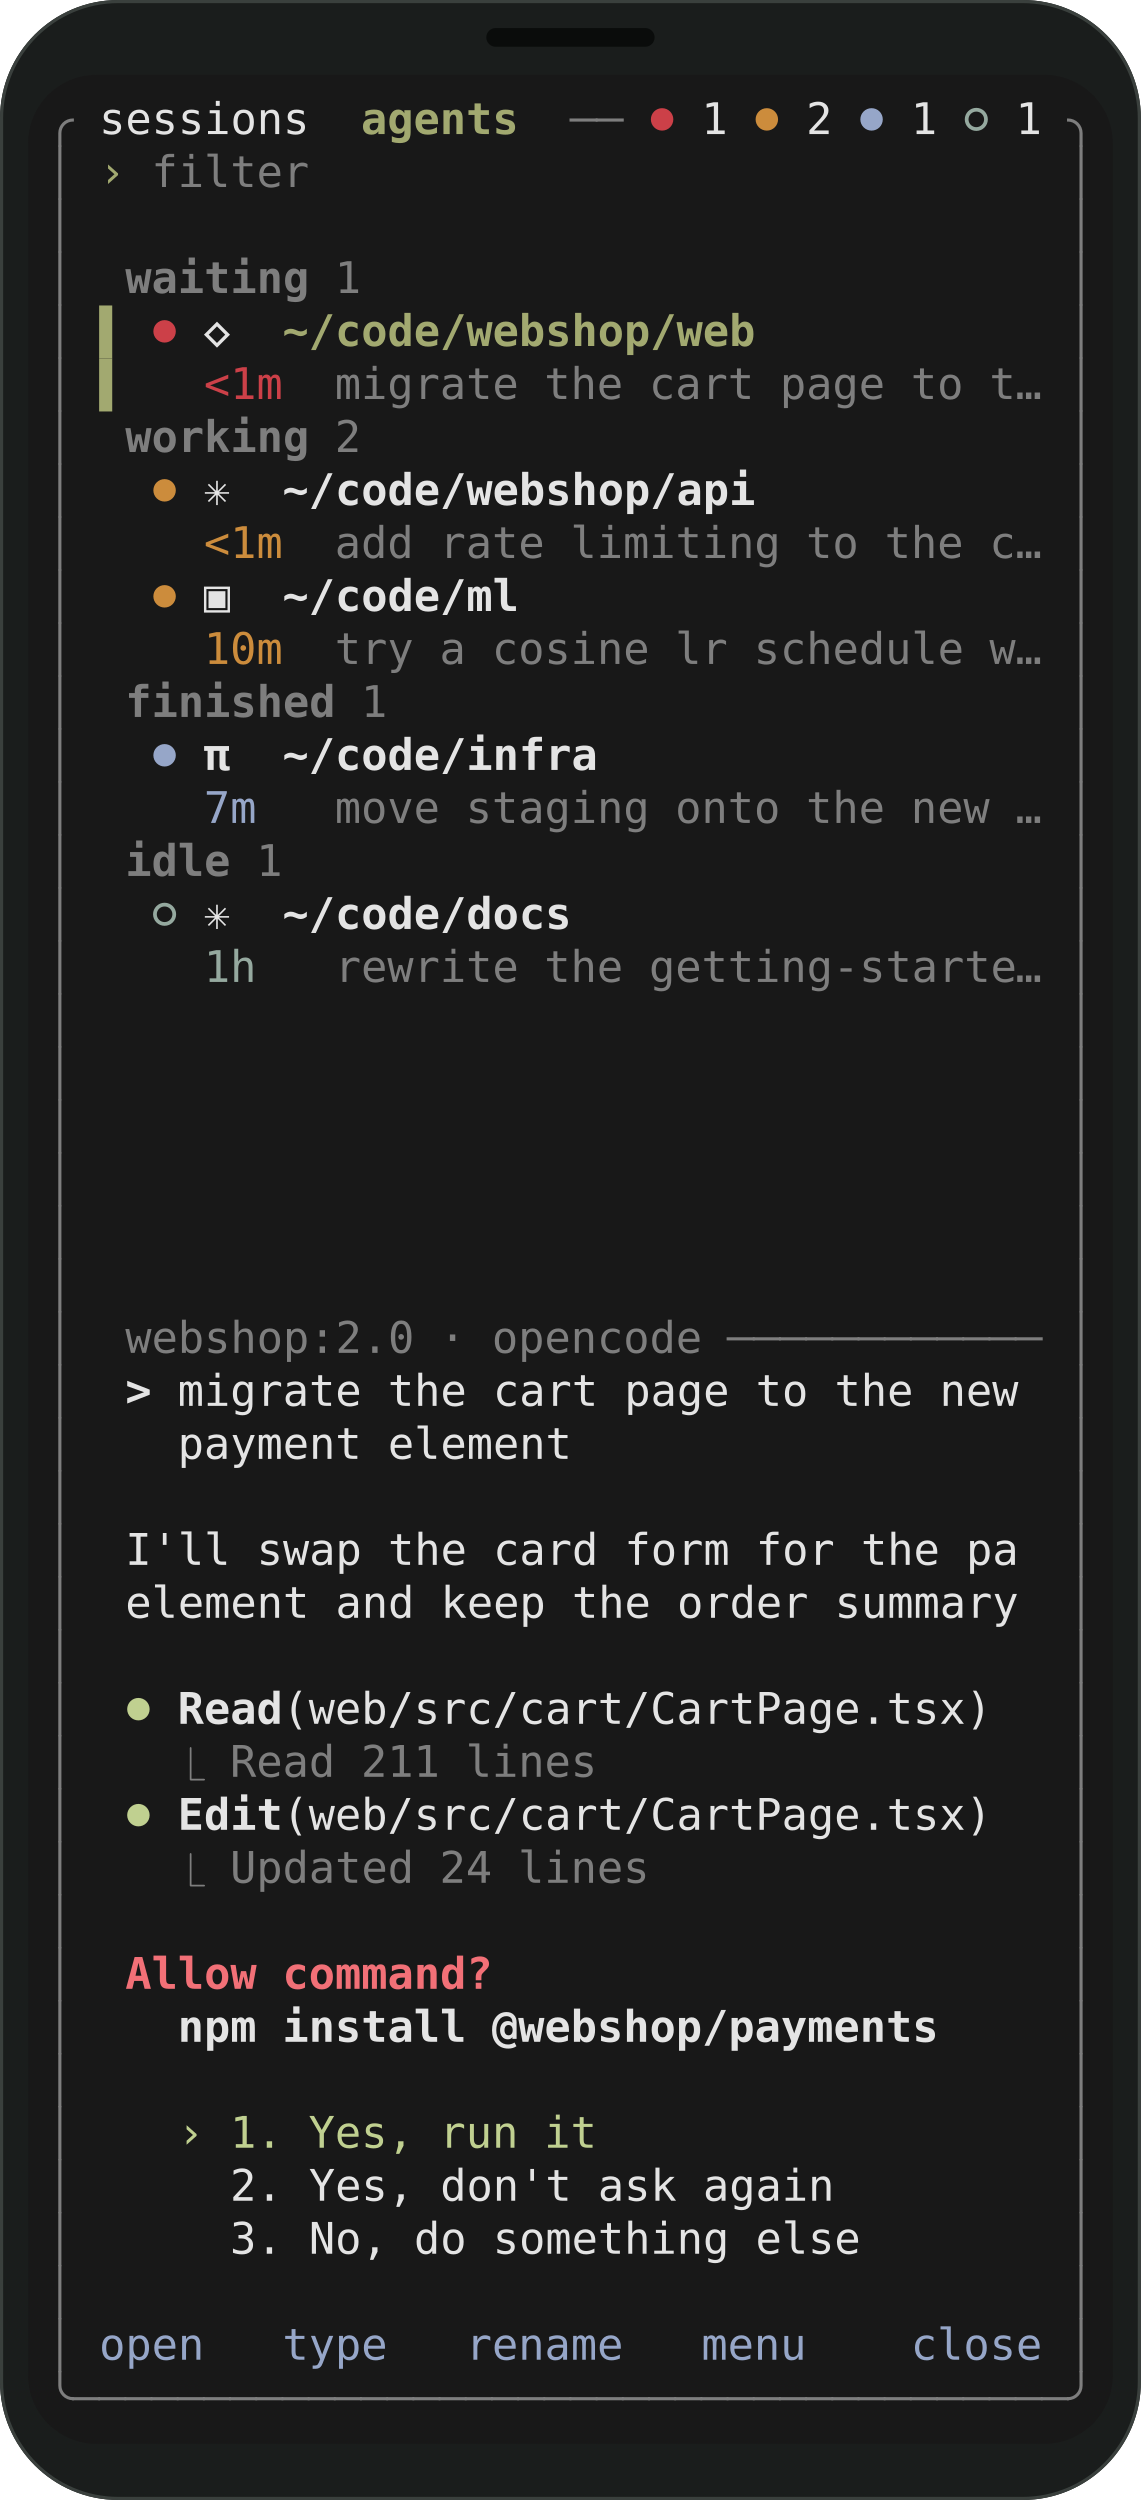
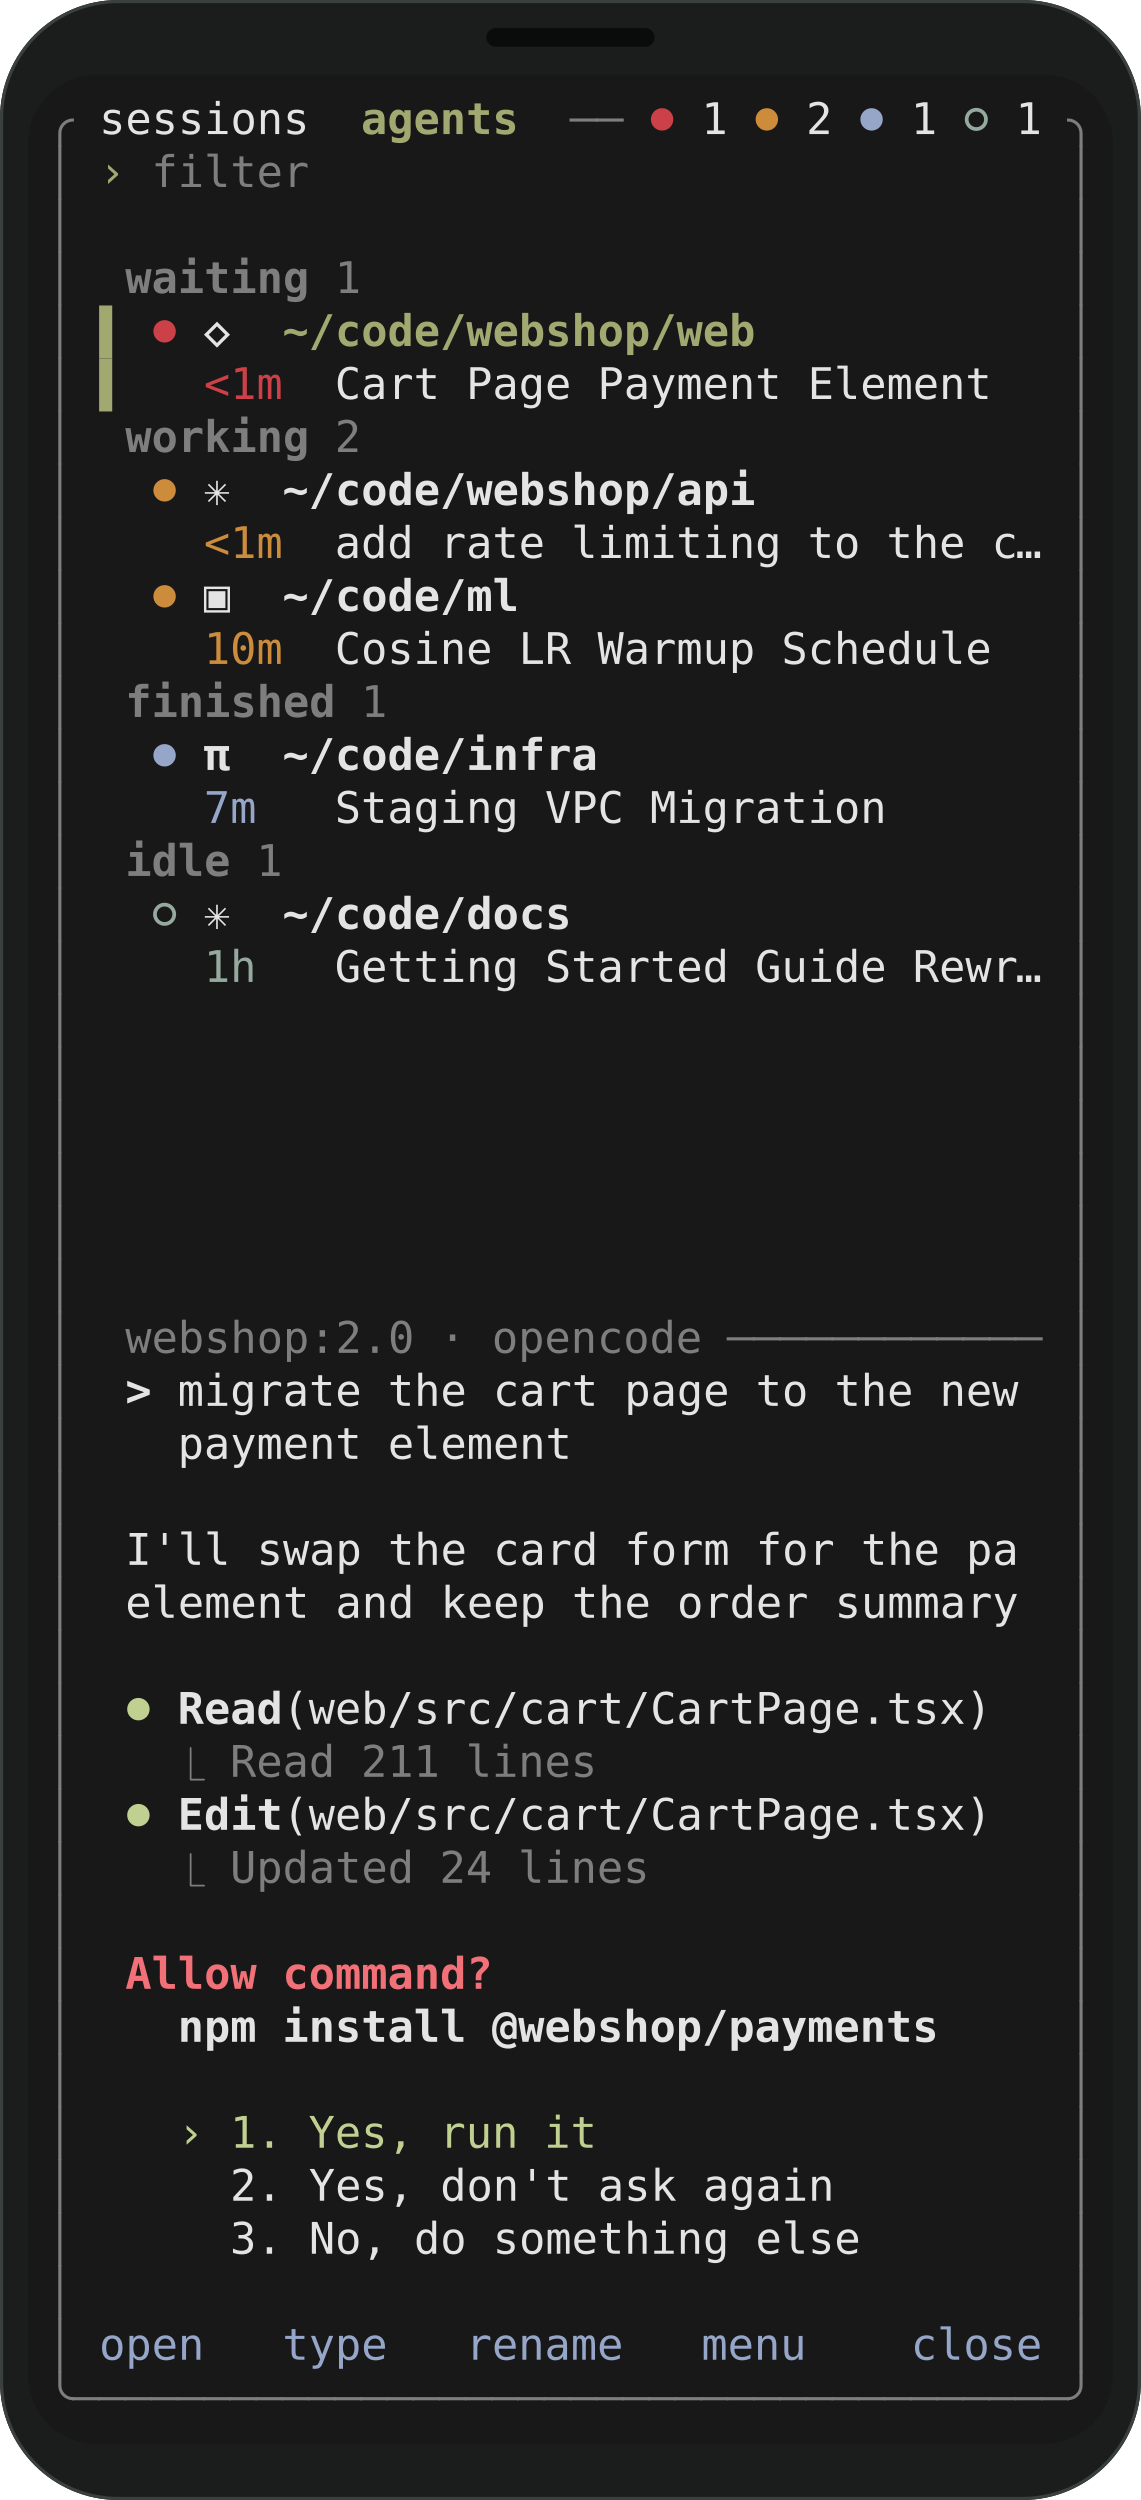
<svg xmlns="http://www.w3.org/2000/svg" role="img" width="366" height="802" viewBox="0 0 366 802" font-family="ui-monospace,SFMono-Regular,&quot;SF Mono&quot;,Menlo,Consolas,&quot;DejaVu Sans Mono&quot;,&quot;Liberation Mono&quot;,monospace" font-size="14" fill="currentColor" class="c4">
  <style>.c0{color:#181818}.c1{color:#7e7e7e}.c2{color:#a2a970}.c3{color:#96a6c8}.c4{color:#e4e4e4}.c5{color:#cc4048}.c6{color:#cc8c3c}.c7{color:#95a99f}.c8{color:#c0d090}.c9{color:#f27077}</style>
  <defs>
    <clipPath id="vp">
      <rect x="9" y="24" width="348" height="760" rx="22" />
    </clipPath>
    <g id="L16">
      <rect class="c0" x="0" y="0" width="8.4" height="17.4" />
      <rect class="c0" x="8.4" y="0" width="8.4" height="17.4" />
      <rect class="c0" x="16.8" y="0" width="8.4" height="17.4" />
      <rect class="c0" x="25.2" y="0" width="8.4" height="17.4" />
      <rect class="c0" x="33.6" y="0" width="50.4" height="17.4" />
      <rect class="c0" x="84" y="0" width="243.6" height="17.4" />
      <rect class="c0" x="327.6" y="0" width="8.4" height="17.4" />
      <g class="c1">
        <path fill="none" stroke="currentColor" d="M4.2 -0.3V17.3" />
      </g>
      <g class="c2">
        <text x="21" y="13" text-anchor="middle">›</text>
      </g>
      <g class="c1">
        <text x="33.6" y="13" textLength="50.4" lengthAdjust="spacingAndGlyphs">filter</text>
      </g>
      <g class="c1">
        <path fill="none" stroke="currentColor" d="M331.8 -0.3V17.3" />
      </g>
    </g>
    <g id="L17">
      <rect class="c0" x="0" y="0" width="8.4" height="17.4" />
      <rect class="c0" x="8.4" y="0" width="319.2" height="17.4" />
      <rect class="c0" x="327.6" y="0" width="8.4" height="17.4" />
      <g class="c1">
        <path fill="none" stroke="currentColor" d="M4.2 -0.3V17.3" />
      </g>
      <g class="c1">
        <path fill="none" stroke="currentColor" d="M331.8 -0.3V17.3" />
      </g>
    </g>
    <g id="L47">
      <rect class="c0" x="0" y="0" width="8.4" height="17.4" />
      <rect class="c0" x="8.4" y="0" width="8.4" height="17.4" />
      <rect class="c0" x="16.8" y="0" width="33.6" height="17.4" />
      <rect class="c0" x="50.4" y="0" width="25.2" height="17.4" />
      <rect class="c0" x="75.6" y="0" width="33.6" height="17.4" />
      <rect class="c0" x="109.2" y="0" width="25.2" height="17.4" />
      <rect class="c0" x="134.4" y="0" width="50.4" height="17.4" />
      <rect class="c0" x="184.8" y="0" width="25.2" height="17.4" />
      <rect class="c0" x="210" y="0" width="33.6" height="17.4" />
      <rect class="c0" x="243.6" y="0" width="33.6" height="17.4" />
      <rect class="c0" x="277.2" y="0" width="42" height="17.4" />
      <rect class="c0" x="319.2" y="0" width="8.4" height="17.4" />
      <rect class="c0" x="327.6" y="0" width="8.4" height="17.4" />
      <g class="c1">
        <path fill="none" stroke="currentColor" d="M4.2 -0.3V17.3" />
      </g>
      <g class="c3">
        <text x="16.8" y="13" textLength="33.6" lengthAdjust="spacingAndGlyphs">open</text>
      </g>
      <g class="c3">
        <text x="75.6" y="13" textLength="33.6" lengthAdjust="spacingAndGlyphs">type</text>
      </g>
      <g class="c3">
        <text x="134.4" y="13" textLength="50.4" lengthAdjust="spacingAndGlyphs">rename</text>
      </g>
      <g class="c3">
        <text x="210" y="13" textLength="33.6" lengthAdjust="spacingAndGlyphs">menu</text>
      </g>
      <g class="c3">
        <text x="277.2" y="13" textLength="42" lengthAdjust="spacingAndGlyphs">close</text>
      </g>
      <g class="c1">
        <path fill="none" stroke="currentColor" d="M331.8 -0.3V17.3" />
      </g>
    </g>
    <g id="L48">
      <rect class="c0" x="0" y="0" width="336" height="17.4" />
      <g class="c1">
        <path fill="none" stroke="currentColor" d="M4.2 -0.3V4.3A4.2 4.2 0 0 0 8.4 8.5H8.7" />
        <path fill="none" stroke="currentColor" d="M8.1 8.5H17.1" />
        <path fill="none" stroke="currentColor" d="M16.5 8.5H25.5" />
        <path fill="none" stroke="currentColor" d="M24.9 8.5H33.9" />
        <path fill="none" stroke="currentColor" d="M33.3 8.5H42.3" />
        <path fill="none" stroke="currentColor" d="M41.7 8.5H50.7" />
        <path fill="none" stroke="currentColor" d="M50.1 8.5H59.1" />
        <path fill="none" stroke="currentColor" d="M58.5 8.5H67.5" />
        <path fill="none" stroke="currentColor" d="M66.9 8.5H75.9" />
        <path fill="none" stroke="currentColor" d="M75.3 8.5H84.3" />
        <path fill="none" stroke="currentColor" d="M83.7 8.5H92.7" />
        <path fill="none" stroke="currentColor" d="M92.1 8.5H101.1" />
        <path fill="none" stroke="currentColor" d="M100.5 8.5H109.5" />
        <path fill="none" stroke="currentColor" d="M108.9 8.5H117.9" />
        <path fill="none" stroke="currentColor" d="M117.3 8.5H126.3" />
        <path fill="none" stroke="currentColor" d="M125.7 8.5H134.7" />
        <path fill="none" stroke="currentColor" d="M134.1 8.5H143.1" />
        <path fill="none" stroke="currentColor" d="M142.5 8.5H151.5" />
        <path fill="none" stroke="currentColor" d="M150.9 8.5H159.9" />
        <path fill="none" stroke="currentColor" d="M159.3 8.5H168.3" />
        <path fill="none" stroke="currentColor" d="M167.7 8.5H176.7" />
        <path fill="none" stroke="currentColor" d="M176.1 8.5H185.1" />
        <path fill="none" stroke="currentColor" d="M184.5 8.5H193.5" />
        <path fill="none" stroke="currentColor" d="M192.9 8.5H201.9" />
        <path fill="none" stroke="currentColor" d="M201.3 8.5H210.3" />
        <path fill="none" stroke="currentColor" d="M209.7 8.5H218.7" />
        <path fill="none" stroke="currentColor" d="M218.1 8.5H227.1" />
        <path fill="none" stroke="currentColor" d="M226.5 8.5H235.5" />
        <path fill="none" stroke="currentColor" d="M234.9 8.5H243.9" />
        <path fill="none" stroke="currentColor" d="M243.3 8.5H252.3" />
        <path fill="none" stroke="currentColor" d="M251.7 8.5H260.7" />
        <path fill="none" stroke="currentColor" d="M260.1 8.5H269.1" />
        <path fill="none" stroke="currentColor" d="M268.5 8.5H277.5" />
        <path fill="none" stroke="currentColor" d="M276.9 8.5H285.9" />
        <path fill="none" stroke="currentColor" d="M285.3 8.5H294.3" />
        <path fill="none" stroke="currentColor" d="M293.7 8.5H302.7" />
        <path fill="none" stroke="currentColor" d="M302.1 8.5H311.1" />
        <path fill="none" stroke="currentColor" d="M310.5 8.5H319.5" />
        <path fill="none" stroke="currentColor" d="M318.9 8.5H327.9" />
        <path fill="none" stroke="currentColor" d="M331.8 -0.3V4.3A4.2 4.2 0 0 1 327.6 8.5H327.3" />
      </g>
    </g>
    <g id="L49">
      <rect class="c0" x="0" y="0" width="8.4" height="17.4" />
      <rect class="c0" x="8.4" y="0" width="92.4" height="17.4" />
      <rect class="c0" x="100.8" y="0" width="50.4" height="17.4" />
      <rect class="c0" x="151.2" y="0" width="16.8" height="17.4" />
      <rect class="c0" x="168" y="0" width="16.8" height="17.4" />
      <rect class="c0" x="184.8" y="0" width="8.4" height="17.4" />
      <rect class="c0" x="193.2" y="0" width="8.4" height="17.4" />
      <rect class="c0" x="201.6" y="0" width="25.2" height="17.4" />
      <rect class="c0" x="226.8" y="0" width="8.4" height="17.4" />
      <rect class="c0" x="235.2" y="0" width="25.2" height="17.4" />
      <rect class="c0" x="260.4" y="0" width="8.4" height="17.4" />
      <rect class="c0" x="268.8" y="0" width="25.2" height="17.4" />
      <rect class="c0" x="294" y="0" width="8.4" height="17.4" />
      <rect class="c0" x="302.4" y="0" width="25.2" height="17.4" />
      <rect class="c0" x="327.6" y="0" width="8.4" height="17.4" />
      <g class="c1">
        <path fill="none" stroke="currentColor" d="M4.2 17.3V12.7A4.2 4.2 0 0 1 8.4 8.5H8.7" />
      </g>
      <g class="c4">
        <text x="16.8" y="13" textLength="67.2" lengthAdjust="spacingAndGlyphs">sessions</text>
      </g>
      <g class="c2" font-weight="700">
        <text x="100.8" y="13" textLength="50.4" lengthAdjust="spacingAndGlyphs">agents</text>
      </g>
      <g class="c1">
        <path fill="none" stroke="currentColor" d="M167.7 8.5H176.7" />
        <path fill="none" stroke="currentColor" d="M176.1 8.5H185.1" />
      </g>
      <g class="c5">
        <circle cx="197.4" cy="8.3" r="3.6" />
      </g>
      <g class="c4">
        <text x="210" y="13" textLength="8.4" lengthAdjust="spacingAndGlyphs">1</text>
      </g>
      <g class="c6">
        <circle cx="231" cy="8.3" r="3.6" />
      </g>
      <g class="c4">
        <text x="243.6" y="13" textLength="8.4" lengthAdjust="spacingAndGlyphs">2</text>
      </g>
      <g class="c3">
        <circle cx="264.6" cy="8.3" r="3.6" />
      </g>
      <g class="c4">
        <text x="277.2" y="13" textLength="8.4" lengthAdjust="spacingAndGlyphs">1</text>
      </g>
      <g class="c7">
        <circle fill="none" stroke="currentColor" cx="298.2" cy="8.3" r="3.1" stroke-width="1.2" />
      </g>
      <g class="c4">
        <text x="310.8" y="13" textLength="8.4" lengthAdjust="spacingAndGlyphs">1</text>
      </g>
      <g class="c1">
        <path fill="none" stroke="currentColor" d="M331.8 17.3V12.7A4.2 4.2 0 0 0 327.6 8.5H327.3" />
      </g>
    </g>
    <g id="L50">
      <rect class="c0" x="0" y="0" width="8.4" height="17.4" />
      <rect class="c0" x="8.4" y="0" width="16.8" height="17.4" />
      <rect class="c0" x="25.2" y="0" width="58.8" height="17.4" />
      <rect class="c0" x="84" y="0" width="8.4" height="17.4" />
      <rect class="c0" x="92.4" y="0" width="8.4" height="17.4" />
      <rect class="c0" x="100.8" y="0" width="226.8" height="17.4" />
      <rect class="c0" x="327.6" y="0" width="8.4" height="17.4" />
      <g class="c1">
        <path fill="none" stroke="currentColor" d="M4.2 -0.3V17.3" />
      </g>
      <g class="c1" font-weight="700">
        <text x="25.2" y="13" textLength="58.8" lengthAdjust="spacingAndGlyphs">waiting</text>
      </g>
      <g class="c1">
        <text x="92.4" y="13" textLength="8.4" lengthAdjust="spacingAndGlyphs">1</text>
      </g>
      <g class="c1">
        <path fill="none" stroke="currentColor" d="M331.8 -0.3V17.3" />
      </g>
    </g>
    <g id="L53">
      <rect class="c0" x="0" y="0" width="8.4" height="17.4" />
      <rect class="c0" x="8.4" y="0" width="16.8" height="17.4" />
      <rect class="c0" x="25.2" y="0" width="58.8" height="17.4" />
      <rect class="c0" x="84" y="0" width="8.4" height="17.4" />
      <rect class="c0" x="92.4" y="0" width="8.4" height="17.4" />
      <rect class="c0" x="100.8" y="0" width="226.8" height="17.4" />
      <rect class="c0" x="327.6" y="0" width="8.4" height="17.4" />
      <g class="c1">
        <path fill="none" stroke="currentColor" d="M4.2 -0.3V17.3" />
      </g>
      <g class="c1" font-weight="700">
        <text x="25.2" y="13" textLength="58.8" lengthAdjust="spacingAndGlyphs">working</text>
      </g>
      <g class="c1">
        <text x="92.4" y="13" textLength="8.4" lengthAdjust="spacingAndGlyphs">2</text>
      </g>
      <g class="c1">
        <path fill="none" stroke="currentColor" d="M331.8 -0.3V17.3" />
      </g>
    </g>
    <g id="L56">
      <rect class="c0" x="0" y="0" width="8.4" height="17.4" />
      <rect class="c0" x="8.4" y="0" width="25.2" height="17.4" />
      <rect class="c0" x="33.6" y="0" width="8.4" height="17.4" />
      <rect class="c0" x="42" y="0" width="8.4" height="17.4" />
      <rect class="c0" x="50.4" y="0" width="8.4" height="17.4" />
      <rect class="c0" x="58.8" y="0" width="16.8" height="17.4" />
      <rect class="c0" x="75.6" y="0" width="75.6" height="17.4" />
      <rect class="c0" x="151.2" y="0" width="176.4" height="17.4" />
      <rect class="c0" x="327.6" y="0" width="8.4" height="17.4" />
      <g class="c1">
        <path fill="none" stroke="currentColor" d="M4.2 -0.3V17.3" />
      </g>
      <g class="c6">
        <circle cx="37.8" cy="8.3" r="3.6" />
      </g>
      <g class="c4" font-weight="700">
        <text x="54.6" y="13" text-anchor="middle">▣</text>
      </g>
      <g class="c4" font-weight="700">
        <text x="75.6" y="13" textLength="75.6" lengthAdjust="spacingAndGlyphs">~/code/ml</text>
      </g>
      <g class="c1">
        <path fill="none" stroke="currentColor" d="M331.8 -0.3V17.3" />
      </g>
    </g>
    <g id="L57">
      <rect class="c0" x="0" y="0" width="8.4" height="17.4" />
      <rect class="c0" x="8.4" y="0" width="42" height="17.4" />
      <rect class="c0" x="50.4" y="0" width="25.2" height="17.4" />
-       <rect class="c0" x="75.6" y="0" width="16.8" height="17.4" />
-       <rect class="c0" x="92.4" y="0" width="25.2" height="17.4" />
-       <rect class="c0" x="117.6" y="0" width="8.4" height="17.4" />
-       <rect class="c0" x="126" y="0" width="8.4" height="17.4" />
-       <rect class="c0" x="134.4" y="0" width="8.4" height="17.4" />
-       <rect class="c0" x="142.8" y="0" width="50.4" height="17.4" />
-       <rect class="c0" x="193.2" y="0" width="8.4" height="17.4" />
-       <rect class="c0" x="201.6" y="0" width="16.8" height="17.4" />
-       <rect class="c0" x="218.4" y="0" width="8.4" height="17.4" />
-       <rect class="c0" x="226.8" y="0" width="67.2" height="17.4" />
-       <rect class="c0" x="294" y="0" width="8.4" height="17.4" />
-       <rect class="c0" x="302.4" y="0" width="16.8" height="17.4" />
-       <rect class="c0" x="319.2" y="0" width="8.4" height="17.4" />
+       <rect class="c0" x="75.6" y="0" width="252" height="17.4" />
      <rect class="c0" x="327.6" y="0" width="8.4" height="17.4" />
      <g class="c1">
        <path fill="none" stroke="currentColor" d="M4.2 -0.3V17.3" />
      </g>
      <g class="c6">
        <text x="50.4" y="13" textLength="25.2" lengthAdjust="spacingAndGlyphs">10m</text>
      </g>
-       <g class="c1">
-         <text x="92.4" y="13" textLength="25.2" lengthAdjust="spacingAndGlyphs">try</text>
-       </g>
-       <g class="c1">
-         <text x="126" y="13" textLength="8.4" lengthAdjust="spacingAndGlyphs">a</text>
-       </g>
-       <g class="c1">
-         <text x="142.8" y="13" textLength="50.4" lengthAdjust="spacingAndGlyphs">cosine</text>
-       </g>
-       <g class="c1">
-         <text x="201.6" y="13" textLength="16.8" lengthAdjust="spacingAndGlyphs">lr</text>
-       </g>
-       <g class="c1">
-         <text x="226.8" y="13" textLength="67.2" lengthAdjust="spacingAndGlyphs">schedule</text>
-       </g>
-       <g class="c1">
-         <text x="302.4" y="13" textLength="8.4" lengthAdjust="spacingAndGlyphs">w</text>
-         <text x="315" y="13" text-anchor="middle">…</text>
+       <g class="c4">
+         <text x="92.4" y="13" textLength="210" lengthAdjust="spacingAndGlyphs">Cosine LR Warmup Schedule</text>
      </g>
      <g class="c1">
        <path fill="none" stroke="currentColor" d="M331.8 -0.3V17.3" />
      </g>
    </g>
    <g id="L58">
      <rect class="c0" x="0" y="0" width="8.4" height="17.4" />
      <rect class="c0" x="8.4" y="0" width="16.8" height="17.4" />
      <rect class="c0" x="25.2" y="0" width="67.2" height="17.4" />
      <rect class="c0" x="92.4" y="0" width="8.4" height="17.4" />
      <rect class="c0" x="100.8" y="0" width="8.4" height="17.4" />
      <rect class="c0" x="109.2" y="0" width="218.4" height="17.4" />
      <rect class="c0" x="327.6" y="0" width="8.4" height="17.4" />
      <g class="c1">
        <path fill="none" stroke="currentColor" d="M4.2 -0.3V17.3" />
      </g>
      <g class="c1" font-weight="700">
        <text x="25.2" y="13" textLength="67.2" lengthAdjust="spacingAndGlyphs">finished</text>
      </g>
      <g class="c1">
        <text x="100.8" y="13" textLength="8.4" lengthAdjust="spacingAndGlyphs">1</text>
      </g>
      <g class="c1">
        <path fill="none" stroke="currentColor" d="M331.8 -0.3V17.3" />
      </g>
    </g>
    <g id="L59">
      <rect class="c0" x="0" y="0" width="8.4" height="17.4" />
      <rect class="c0" x="8.4" y="0" width="25.2" height="17.4" />
      <rect class="c0" x="33.6" y="0" width="8.4" height="17.4" />
      <rect class="c0" x="42" y="0" width="8.4" height="17.4" />
      <rect class="c0" x="50.4" y="0" width="8.4" height="17.4" />
      <rect class="c0" x="58.8" y="0" width="16.8" height="17.4" />
      <rect class="c0" x="75.6" y="0" width="100.8" height="17.4" />
      <rect class="c0" x="176.4" y="0" width="151.2" height="17.4" />
      <rect class="c0" x="327.6" y="0" width="8.4" height="17.4" />
      <g class="c1">
        <path fill="none" stroke="currentColor" d="M4.2 -0.3V17.3" />
      </g>
      <g class="c3">
        <circle cx="37.8" cy="8.3" r="3.6" />
      </g>
      <g class="c4" font-weight="700">
        <text x="54.6" y="13" text-anchor="middle">π</text>
      </g>
      <g class="c4" font-weight="700">
        <text x="75.6" y="13" textLength="100.8" lengthAdjust="spacingAndGlyphs">~/code/infra</text>
      </g>
      <g class="c1">
        <path fill="none" stroke="currentColor" d="M331.8 -0.3V17.3" />
      </g>
    </g>
    <g id="L60">
      <rect class="c0" x="0" y="0" width="8.4" height="17.4" />
      <rect class="c0" x="8.4" y="0" width="42" height="17.4" />
      <rect class="c0" x="50.4" y="0" width="16.8" height="17.4" />
-       <rect class="c0" x="67.2" y="0" width="25.2" height="17.4" />
-       <rect class="c0" x="92.4" y="0" width="33.6" height="17.4" />
-       <rect class="c0" x="126" y="0" width="8.4" height="17.4" />
-       <rect class="c0" x="134.4" y="0" width="58.8" height="17.4" />
-       <rect class="c0" x="193.2" y="0" width="8.4" height="17.4" />
-       <rect class="c0" x="201.6" y="0" width="33.6" height="17.4" />
-       <rect class="c0" x="235.2" y="0" width="8.4" height="17.4" />
-       <rect class="c0" x="243.6" y="0" width="25.2" height="17.4" />
-       <rect class="c0" x="268.8" y="0" width="8.4" height="17.4" />
-       <rect class="c0" x="277.2" y="0" width="25.2" height="17.4" />
-       <rect class="c0" x="302.4" y="0" width="8.4" height="17.4" />
-       <rect class="c0" x="310.8" y="0" width="8.4" height="17.4" />
-       <rect class="c0" x="319.2" y="0" width="8.4" height="17.4" />
+       <rect class="c0" x="67.2" y="0" width="260.4" height="17.4" />
      <rect class="c0" x="327.6" y="0" width="8.4" height="17.4" />
      <g class="c1">
        <path fill="none" stroke="currentColor" d="M4.2 -0.3V17.3" />
      </g>
      <g class="c3">
        <text x="50.4" y="13" textLength="16.8" lengthAdjust="spacingAndGlyphs">7m</text>
      </g>
-       <g class="c1">
-         <text x="92.4" y="13" textLength="33.6" lengthAdjust="spacingAndGlyphs">move</text>
-       </g>
-       <g class="c1">
-         <text x="134.4" y="13" textLength="58.8" lengthAdjust="spacingAndGlyphs">staging</text>
-       </g>
-       <g class="c1">
-         <text x="201.6" y="13" textLength="33.6" lengthAdjust="spacingAndGlyphs">onto</text>
-       </g>
-       <g class="c1">
-         <text x="243.6" y="13" textLength="25.2" lengthAdjust="spacingAndGlyphs">the</text>
-       </g>
-       <g class="c1">
-         <text x="277.2" y="13" textLength="25.2" lengthAdjust="spacingAndGlyphs">new</text>
-       </g>
-       <g class="c1">
-         <text x="315" y="13" text-anchor="middle">…</text>
+       <g class="c4">
+         <text x="92.4" y="13" textLength="176.4" lengthAdjust="spacingAndGlyphs">Staging VPC Migration</text>
      </g>
      <g class="c1">
        <path fill="none" stroke="currentColor" d="M331.8 -0.3V17.3" />
      </g>
    </g>
    <g id="L61">
      <rect class="c0" x="0" y="0" width="8.4" height="17.4" />
      <rect class="c0" x="8.4" y="0" width="16.8" height="17.4" />
      <rect class="c0" x="25.2" y="0" width="33.6" height="17.4" />
      <rect class="c0" x="58.8" y="0" width="8.4" height="17.4" />
      <rect class="c0" x="67.2" y="0" width="8.4" height="17.4" />
      <rect class="c0" x="75.6" y="0" width="252" height="17.4" />
      <rect class="c0" x="327.6" y="0" width="8.4" height="17.4" />
      <g class="c1">
        <path fill="none" stroke="currentColor" d="M4.2 -0.3V17.3" />
      </g>
      <g class="c1" font-weight="700">
        <text x="25.2" y="13" textLength="33.6" lengthAdjust="spacingAndGlyphs">idle</text>
      </g>
      <g class="c1">
        <text x="67.2" y="13" textLength="8.4" lengthAdjust="spacingAndGlyphs">1</text>
      </g>
      <g class="c1">
        <path fill="none" stroke="currentColor" d="M331.8 -0.3V17.3" />
      </g>
    </g>
    <g id="L62">
      <rect class="c0" x="0" y="0" width="8.4" height="17.4" />
      <rect class="c0" x="8.4" y="0" width="25.2" height="17.4" />
      <rect class="c0" x="33.6" y="0" width="8.4" height="17.4" />
      <rect class="c0" x="42" y="0" width="8.4" height="17.4" />
      <rect class="c0" x="50.4" y="0" width="8.4" height="17.4" />
      <rect class="c0" x="58.8" y="0" width="16.8" height="17.4" />
      <rect class="c0" x="75.6" y="0" width="92.4" height="17.4" />
      <rect class="c0" x="168" y="0" width="159.6" height="17.4" />
      <rect class="c0" x="327.6" y="0" width="8.4" height="17.4" />
      <g class="c1">
        <path fill="none" stroke="currentColor" d="M4.2 -0.3V17.3" />
      </g>
      <g class="c7">
        <circle fill="none" stroke="currentColor" cx="37.8" cy="8.3" r="3.1" stroke-width="1.2" />
      </g>
      <g class="c4" font-weight="700">
        <text x="54.6" y="13" text-anchor="middle">✳</text>
      </g>
      <g class="c4" font-weight="700">
        <text x="75.6" y="13" textLength="92.4" lengthAdjust="spacingAndGlyphs">~/code/docs</text>
      </g>
      <g class="c1">
        <path fill="none" stroke="currentColor" d="M331.8 -0.3V17.3" />
      </g>
    </g>
    <g id="L63">
      <rect class="c0" x="0" y="0" width="8.4" height="17.4" />
      <rect class="c0" x="8.4" y="0" width="42" height="17.4" />
      <rect class="c0" x="50.4" y="0" width="16.8" height="17.4" />
-       <rect class="c0" x="67.2" y="0" width="25.2" height="17.4" />
-       <rect class="c0" x="92.4" y="0" width="58.8" height="17.4" />
-       <rect class="c0" x="151.2" y="0" width="8.4" height="17.4" />
-       <rect class="c0" x="159.6" y="0" width="25.2" height="17.4" />
-       <rect class="c0" x="184.8" y="0" width="8.4" height="17.4" />
-       <rect class="c0" x="193.2" y="0" width="126" height="17.4" />
-       <rect class="c0" x="319.2" y="0" width="8.4" height="17.4" />
+       <rect class="c0" x="67.2" y="0" width="260.4" height="17.4" />
      <rect class="c0" x="327.6" y="0" width="8.4" height="17.4" />
      <g class="c1">
        <path fill="none" stroke="currentColor" d="M4.2 -0.3V17.3" />
      </g>
      <g class="c7">
        <text x="50.4" y="13" textLength="16.8" lengthAdjust="spacingAndGlyphs">1h</text>
      </g>
-       <g class="c1">
-         <text x="92.4" y="13" textLength="58.8" lengthAdjust="spacingAndGlyphs">rewrite</text>
-       </g>
-       <g class="c1">
-         <text x="159.6" y="13" textLength="25.2" lengthAdjust="spacingAndGlyphs">the</text>
-       </g>
-       <g class="c1">
-         <text x="193.2" y="13" textLength="117.6" lengthAdjust="spacingAndGlyphs">getting-starte</text>
+       <g class="c4">
+         <text x="92.4" y="13" textLength="218.4" lengthAdjust="spacingAndGlyphs">Getting Started Guide Rewr</text>
        <text x="315" y="13" text-anchor="middle">…</text>
      </g>
      <g class="c1">
        <path fill="none" stroke="currentColor" d="M331.8 -0.3V17.3" />
      </g>
    </g>
    <g id="L64">
      <rect class="c0" x="0" y="0" width="8.4" height="17.4" />
      <rect class="c0" x="8.4" y="0" width="8.4" height="17.4" />
      <rect class="c0" x="16.8" y="0" width="8.4" height="17.4" />
      <rect class="c0" x="25.2" y="0" width="8.4" height="17.4" />
      <rect class="c0" x="33.6" y="0" width="8.4" height="17.4" />
      <rect class="c0" x="42" y="0" width="8.4" height="17.4" />
      <rect class="c0" x="50.4" y="0" width="8.4" height="17.4" />
      <rect class="c0" x="58.8" y="0" width="16.8" height="17.4" />
      <rect class="c0" x="75.6" y="0" width="151.2" height="17.4" />
      <rect class="c0" x="226.8" y="0" width="100.8" height="17.4" />
      <rect class="c0" x="327.6" y="0" width="8.4" height="17.4" />
      <g class="c1">
        <path fill="none" stroke="currentColor" d="M4.2 -0.3V17.3" />
      </g>
      <g class="c2">
        <rect x="16.8" y="0" width="4.2" height="17.4" />
      </g>
      <g class="c5">
        <circle cx="37.8" cy="8.3" r="3.6" />
      </g>
      <g class="c4" font-weight="700">
        <text x="54.6" y="13" text-anchor="middle">◇</text>
      </g>
      <g class="c2" font-weight="700">
        <text x="75.6" y="13" textLength="151.2" lengthAdjust="spacingAndGlyphs">~/code/webshop/web</text>
      </g>
      <g class="c1">
        <path fill="none" stroke="currentColor" d="M331.8 -0.3V17.3" />
      </g>
    </g>
    <g id="L65">
      <rect class="c0" x="0" y="0" width="8.4" height="17.4" />
      <rect class="c0" x="8.4" y="0" width="8.4" height="17.4" />
      <rect class="c0" x="16.8" y="0" width="8.4" height="17.4" />
      <rect class="c0" x="25.2" y="0" width="25.2" height="17.4" />
      <rect class="c0" x="50.4" y="0" width="25.2" height="17.4" />
-       <rect class="c0" x="75.6" y="0" width="16.8" height="17.4" />
-       <rect class="c0" x="92.4" y="0" width="58.8" height="17.4" />
-       <rect class="c0" x="151.2" y="0" width="8.4" height="17.4" />
-       <rect class="c0" x="159.6" y="0" width="25.2" height="17.4" />
-       <rect class="c0" x="184.8" y="0" width="8.4" height="17.4" />
-       <rect class="c0" x="193.2" y="0" width="33.6" height="17.4" />
-       <rect class="c0" x="226.8" y="0" width="8.4" height="17.4" />
-       <rect class="c0" x="235.2" y="0" width="33.6" height="17.4" />
-       <rect class="c0" x="268.8" y="0" width="8.4" height="17.4" />
-       <rect class="c0" x="277.2" y="0" width="16.8" height="17.4" />
-       <rect class="c0" x="294" y="0" width="8.4" height="17.4" />
-       <rect class="c0" x="302.4" y="0" width="16.8" height="17.4" />
-       <rect class="c0" x="319.2" y="0" width="8.4" height="17.4" />
+       <rect class="c0" x="75.6" y="0" width="252" height="17.4" />
      <rect class="c0" x="327.6" y="0" width="8.4" height="17.4" />
      <g class="c1">
        <path fill="none" stroke="currentColor" d="M4.2 -0.3V17.3" />
      </g>
      <g class="c2">
        <rect x="16.8" y="0" width="4.2" height="17.4" />
      </g>
      <g class="c5">
        <text x="50.4" y="13" textLength="25.2" lengthAdjust="spacingAndGlyphs">&lt;1m</text>
      </g>
-       <g class="c1">
-         <text x="92.4" y="13" textLength="58.8" lengthAdjust="spacingAndGlyphs">migrate</text>
-       </g>
-       <g class="c1">
-         <text x="159.6" y="13" textLength="25.2" lengthAdjust="spacingAndGlyphs">the</text>
-       </g>
-       <g class="c1">
-         <text x="193.2" y="13" textLength="33.6" lengthAdjust="spacingAndGlyphs">cart</text>
-       </g>
-       <g class="c1">
-         <text x="235.2" y="13" textLength="33.6" lengthAdjust="spacingAndGlyphs">page</text>
-       </g>
-       <g class="c1">
-         <text x="277.2" y="13" textLength="16.8" lengthAdjust="spacingAndGlyphs">to</text>
-       </g>
-       <g class="c1">
-         <text x="302.4" y="13" textLength="8.4" lengthAdjust="spacingAndGlyphs">t</text>
-         <text x="315" y="13" text-anchor="middle">…</text>
+       <g class="c4">
+         <text x="92.4" y="13" textLength="210" lengthAdjust="spacingAndGlyphs">Cart Page Payment Element</text>
      </g>
      <g class="c1">
        <path fill="none" stroke="currentColor" d="M331.8 -0.3V17.3" />
      </g>
    </g>
    <g id="L66">
      <rect class="c0" x="0" y="0" width="8.4" height="17.4" />
      <rect class="c0" x="8.4" y="0" width="25.2" height="17.4" />
      <rect class="c0" x="33.6" y="0" width="8.4" height="17.4" />
      <rect class="c0" x="42" y="0" width="8.4" height="17.4" />
      <rect class="c0" x="50.4" y="0" width="8.4" height="17.4" />
      <rect class="c0" x="58.8" y="0" width="16.8" height="17.4" />
      <rect class="c0" x="75.6" y="0" width="151.2" height="17.4" />
      <rect class="c0" x="226.8" y="0" width="100.8" height="17.4" />
      <rect class="c0" x="327.6" y="0" width="8.4" height="17.4" />
      <g class="c1">
        <path fill="none" stroke="currentColor" d="M4.2 -0.3V17.3" />
      </g>
      <g class="c6">
        <circle cx="37.8" cy="8.3" r="3.6" />
      </g>
      <g class="c4" font-weight="700">
        <text x="54.6" y="13" text-anchor="middle">✳</text>
      </g>
      <g class="c4" font-weight="700">
        <text x="75.6" y="13" textLength="151.2" lengthAdjust="spacingAndGlyphs">~/code/webshop/api</text>
      </g>
      <g class="c1">
        <path fill="none" stroke="currentColor" d="M331.8 -0.3V17.3" />
      </g>
    </g>
    <g id="L67">
      <rect class="c0" x="0" y="0" width="8.4" height="17.4" />
      <rect class="c0" x="8.4" y="0" width="42" height="17.4" />
      <rect class="c0" x="50.4" y="0" width="25.2" height="17.4" />
-       <rect class="c0" x="75.6" y="0" width="16.8" height="17.4" />
-       <rect class="c0" x="92.4" y="0" width="25.2" height="17.4" />
-       <rect class="c0" x="117.6" y="0" width="8.4" height="17.4" />
-       <rect class="c0" x="126" y="0" width="33.6" height="17.4" />
-       <rect class="c0" x="159.6" y="0" width="8.4" height="17.4" />
-       <rect class="c0" x="168" y="0" width="67.2" height="17.4" />
-       <rect class="c0" x="235.2" y="0" width="8.4" height="17.4" />
-       <rect class="c0" x="243.6" y="0" width="16.8" height="17.4" />
-       <rect class="c0" x="260.4" y="0" width="8.4" height="17.4" />
-       <rect class="c0" x="268.8" y="0" width="25.2" height="17.4" />
-       <rect class="c0" x="294" y="0" width="8.4" height="17.4" />
-       <rect class="c0" x="302.4" y="0" width="16.8" height="17.4" />
-       <rect class="c0" x="319.2" y="0" width="8.4" height="17.4" />
+       <rect class="c0" x="75.6" y="0" width="252" height="17.4" />
      <rect class="c0" x="327.6" y="0" width="8.4" height="17.4" />
      <g class="c1">
        <path fill="none" stroke="currentColor" d="M4.2 -0.3V17.3" />
      </g>
      <g class="c6">
        <text x="50.4" y="13" textLength="25.2" lengthAdjust="spacingAndGlyphs">&lt;1m</text>
      </g>
-       <g class="c1">
-         <text x="92.4" y="13" textLength="25.2" lengthAdjust="spacingAndGlyphs">add</text>
-       </g>
-       <g class="c1">
-         <text x="126" y="13" textLength="33.6" lengthAdjust="spacingAndGlyphs">rate</text>
-       </g>
-       <g class="c1">
-         <text x="168" y="13" textLength="67.2" lengthAdjust="spacingAndGlyphs">limiting</text>
-       </g>
-       <g class="c1">
-         <text x="243.6" y="13" textLength="16.8" lengthAdjust="spacingAndGlyphs">to</text>
-       </g>
-       <g class="c1">
-         <text x="268.8" y="13" textLength="25.2" lengthAdjust="spacingAndGlyphs">the</text>
-       </g>
-       <g class="c1">
-         <text x="302.4" y="13" textLength="8.4" lengthAdjust="spacingAndGlyphs">c</text>
+       <g class="c4">
+         <text x="92.4" y="13" textLength="218.4" lengthAdjust="spacingAndGlyphs">add rate limiting to the c</text>
        <text x="315" y="13" text-anchor="middle">…</text>
      </g>
      <g class="c1">
        <path fill="none" stroke="currentColor" d="M331.8 -0.3V17.3" />
      </g>
    </g>
    <g id="L68">
      <rect class="c0" x="0" y="0" width="8.4" height="17.4" />
      <rect class="c0" x="8.4" y="0" width="16.8" height="17.4" />
      <rect class="c0" x="25.2" y="0" width="92.4" height="17.4" />
      <rect class="c0" x="117.6" y="0" width="8.4" height="17.4" />
      <rect class="c0" x="126" y="0" width="8.4" height="17.4" />
      <rect class="c0" x="134.4" y="0" width="8.4" height="17.4" />
      <rect class="c0" x="142.8" y="0" width="67.2" height="17.4" />
      <rect class="c0" x="210" y="0" width="8.4" height="17.4" />
      <rect class="c0" x="218.4" y="0" width="100.8" height="17.4" />
      <rect class="c0" x="319.2" y="0" width="8.4" height="17.4" />
      <rect class="c0" x="327.6" y="0" width="8.4" height="17.4" />
      <g class="c1">
        <path fill="none" stroke="currentColor" d="M4.2 -0.3V17.3" />
      </g>
      <g class="c1">
        <text x="25.2" y="13" textLength="92.4" lengthAdjust="spacingAndGlyphs">webshop:2.0</text>
      </g>
      <g class="c1">
        <text x="130.2" y="13" text-anchor="middle">·</text>
      </g>
      <g class="c1">
        <text x="142.8" y="13" textLength="67.2" lengthAdjust="spacingAndGlyphs">opencode</text>
      </g>
      <g class="c1">
        <path fill="none" stroke="currentColor" d="M218.1 8.5H227.1" />
        <path fill="none" stroke="currentColor" d="M226.5 8.5H235.5" />
        <path fill="none" stroke="currentColor" d="M234.9 8.5H243.9" />
        <path fill="none" stroke="currentColor" d="M243.3 8.5H252.3" />
        <path fill="none" stroke="currentColor" d="M251.7 8.5H260.7" />
        <path fill="none" stroke="currentColor" d="M260.1 8.5H269.1" />
        <path fill="none" stroke="currentColor" d="M268.5 8.5H277.5" />
        <path fill="none" stroke="currentColor" d="M276.9 8.5H285.9" />
        <path fill="none" stroke="currentColor" d="M285.3 8.5H294.3" />
        <path fill="none" stroke="currentColor" d="M293.7 8.5H302.7" />
        <path fill="none" stroke="currentColor" d="M302.1 8.5H311.1" />
        <path fill="none" stroke="currentColor" d="M310.5 8.5H319.5" />
      </g>
      <g class="c1">
        <path fill="none" stroke="currentColor" d="M331.8 -0.3V17.3" />
      </g>
    </g>
    <g id="L69">
      <rect class="c0" x="0" y="0" width="8.4" height="17.4" />
      <rect class="c0" x="8.4" y="0" width="16.8" height="17.4" />
      <rect class="c0" x="25.2" y="0" width="8.4" height="17.4" />
      <rect class="c0" x="33.6" y="0" width="294" height="17.4" />
      <rect class="c0" x="327.6" y="0" width="8.4" height="17.4" />
      <g class="c1">
        <path fill="none" stroke="currentColor" d="M4.2 -0.3V17.3" />
      </g>
      <g class="c4" font-weight="700">
        <text x="25.2" y="13" textLength="8.4" lengthAdjust="spacingAndGlyphs">&gt;</text>
      </g>
      <g class="c4">
        <text x="42" y="13" textLength="268.8" lengthAdjust="spacingAndGlyphs">migrate the cart page to the new</text>
      </g>
      <g class="c1">
        <path fill="none" stroke="currentColor" d="M331.8 -0.3V17.3" />
      </g>
    </g>
    <g id="L70">
      <rect class="c0" x="0" y="0" width="8.4" height="17.4" />
      <rect class="c0" x="8.4" y="0" width="319.2" height="17.4" />
      <rect class="c0" x="327.6" y="0" width="8.4" height="17.4" />
      <g class="c1">
        <path fill="none" stroke="currentColor" d="M4.2 -0.3V17.3" />
      </g>
      <g class="c4">
        <text x="42" y="13" textLength="126" lengthAdjust="spacingAndGlyphs">payment element</text>
      </g>
      <g class="c1">
        <path fill="none" stroke="currentColor" d="M331.8 -0.3V17.3" />
      </g>
    </g>
    <g id="L71">
      <rect class="c0" x="0" y="0" width="8.4" height="17.4" />
      <rect class="c0" x="8.4" y="0" width="319.2" height="17.4" />
      <rect class="c0" x="327.6" y="0" width="8.4" height="17.4" />
      <g class="c1">
        <path fill="none" stroke="currentColor" d="M4.2 -0.3V17.3" />
      </g>
      <g class="c4">
        <text x="25.2" y="13" textLength="285.6" lengthAdjust="spacingAndGlyphs">I'll swap the card form for the pa</text>
      </g>
      <g class="c1">
        <path fill="none" stroke="currentColor" d="M331.8 -0.3V17.3" />
      </g>
    </g>
    <g id="L72">
      <rect class="c0" x="0" y="0" width="8.4" height="17.4" />
      <rect class="c0" x="8.4" y="0" width="319.2" height="17.4" />
      <rect class="c0" x="327.6" y="0" width="8.4" height="17.4" />
      <g class="c1">
        <path fill="none" stroke="currentColor" d="M4.2 -0.3V17.3" />
      </g>
      <g class="c4">
        <text x="25.2" y="13" textLength="285.6" lengthAdjust="spacingAndGlyphs">element and keep the order summary</text>
      </g>
      <g class="c1">
        <path fill="none" stroke="currentColor" d="M331.8 -0.3V17.3" />
      </g>
    </g>
    <g id="L73">
      <rect class="c0" x="0" y="0" width="8.4" height="17.4" />
      <rect class="c0" x="8.4" y="0" width="16.8" height="17.4" />
      <rect class="c0" x="25.2" y="0" width="8.4" height="17.4" />
      <rect class="c0" x="33.6" y="0" width="8.4" height="17.4" />
      <rect class="c0" x="42" y="0" width="33.6" height="17.4" />
      <rect class="c0" x="75.6" y="0" width="252" height="17.4" />
      <rect class="c0" x="327.6" y="0" width="8.4" height="17.4" />
      <g class="c1">
        <path fill="none" stroke="currentColor" d="M4.2 -0.3V17.3" />
      </g>
      <g class="c8">
        <circle cx="29.4" cy="8.3" r="3.6" />
      </g>
      <g class="c4" font-weight="700">
        <text x="42" y="13" textLength="33.6" lengthAdjust="spacingAndGlyphs">Read</text>
      </g>
      <g class="c4">
        <text x="75.6" y="13" textLength="226.8" lengthAdjust="spacingAndGlyphs">(web/src/cart/CartPage.tsx)</text>
      </g>
      <g class="c1">
        <path fill="none" stroke="currentColor" d="M331.8 -0.3V17.3" />
      </g>
    </g>
    <g id="L74">
      <rect class="c0" x="0" y="0" width="8.4" height="17.4" />
      <rect class="c0" x="8.4" y="0" width="33.6" height="17.4" />
      <rect class="c0" x="42" y="0" width="8.4" height="17.4" />
      <rect class="c0" x="50.4" y="0" width="8.4" height="17.4" />
      <rect class="c0" x="58.8" y="0" width="33.6" height="17.4" />
      <rect class="c0" x="92.4" y="0" width="8.4" height="17.4" />
      <rect class="c0" x="100.8" y="0" width="25.2" height="17.4" />
      <rect class="c0" x="126" y="0" width="8.4" height="17.4" />
      <rect class="c0" x="134.4" y="0" width="42" height="17.4" />
      <rect class="c0" x="176.4" y="0" width="151.2" height="17.4" />
      <rect class="c0" x="327.6" y="0" width="8.4" height="17.4" />
      <g class="c1">
        <path fill="none" stroke="currentColor" d="M4.2 -0.3V17.3" />
      </g>
      <g class="c1">
        <text x="46.2" y="13" text-anchor="middle">⎿</text>
      </g>
      <g class="c1">
        <text x="58.8" y="13" textLength="33.6" lengthAdjust="spacingAndGlyphs">Read</text>
      </g>
      <g class="c1">
        <text x="100.8" y="13" textLength="25.2" lengthAdjust="spacingAndGlyphs">211</text>
      </g>
      <g class="c1">
        <text x="134.4" y="13" textLength="42" lengthAdjust="spacingAndGlyphs">lines</text>
      </g>
      <g class="c1">
        <path fill="none" stroke="currentColor" d="M331.8 -0.3V17.3" />
      </g>
    </g>
    <g id="L75">
      <rect class="c0" x="0" y="0" width="8.4" height="17.4" />
      <rect class="c0" x="8.4" y="0" width="16.8" height="17.4" />
      <rect class="c0" x="25.2" y="0" width="8.4" height="17.4" />
      <rect class="c0" x="33.6" y="0" width="8.4" height="17.4" />
      <rect class="c0" x="42" y="0" width="33.6" height="17.4" />
      <rect class="c0" x="75.6" y="0" width="252" height="17.4" />
      <rect class="c0" x="327.6" y="0" width="8.4" height="17.4" />
      <g class="c1">
        <path fill="none" stroke="currentColor" d="M4.2 -0.3V17.3" />
      </g>
      <g class="c8">
        <circle cx="29.4" cy="8.3" r="3.6" />
      </g>
      <g class="c4" font-weight="700">
        <text x="42" y="13" textLength="33.6" lengthAdjust="spacingAndGlyphs">Edit</text>
      </g>
      <g class="c4">
        <text x="75.6" y="13" textLength="226.8" lengthAdjust="spacingAndGlyphs">(web/src/cart/CartPage.tsx)</text>
      </g>
      <g class="c1">
        <path fill="none" stroke="currentColor" d="M331.8 -0.3V17.3" />
      </g>
    </g>
    <g id="L76">
      <rect class="c0" x="0" y="0" width="8.4" height="17.4" />
      <rect class="c0" x="8.4" y="0" width="33.6" height="17.4" />
      <rect class="c0" x="42" y="0" width="8.4" height="17.4" />
      <rect class="c0" x="50.4" y="0" width="8.4" height="17.4" />
      <rect class="c0" x="58.8" y="0" width="58.8" height="17.4" />
      <rect class="c0" x="117.6" y="0" width="8.4" height="17.4" />
      <rect class="c0" x="126" y="0" width="16.8" height="17.4" />
      <rect class="c0" x="142.8" y="0" width="8.4" height="17.4" />
      <rect class="c0" x="151.2" y="0" width="42" height="17.4" />
      <rect class="c0" x="193.2" y="0" width="134.4" height="17.4" />
      <rect class="c0" x="327.6" y="0" width="8.4" height="17.4" />
      <g class="c1">
        <path fill="none" stroke="currentColor" d="M4.2 -0.3V17.3" />
      </g>
      <g class="c1">
        <text x="46.2" y="13" text-anchor="middle">⎿</text>
      </g>
      <g class="c1">
        <text x="58.8" y="13" textLength="58.8" lengthAdjust="spacingAndGlyphs">Updated</text>
      </g>
      <g class="c1">
        <text x="126" y="13" textLength="16.8" lengthAdjust="spacingAndGlyphs">24</text>
      </g>
      <g class="c1">
        <text x="151.2" y="13" textLength="42" lengthAdjust="spacingAndGlyphs">lines</text>
      </g>
      <g class="c1">
        <path fill="none" stroke="currentColor" d="M331.8 -0.3V17.3" />
      </g>
    </g>
    <g id="L77">
      <rect class="c0" x="0" y="0" width="8.4" height="17.4" />
      <rect class="c0" x="8.4" y="0" width="16.8" height="17.4" />
      <rect class="c0" x="25.2" y="0" width="42" height="17.4" />
      <rect class="c0" x="67.2" y="0" width="8.4" height="17.4" />
      <rect class="c0" x="75.6" y="0" width="67.2" height="17.4" />
      <rect class="c0" x="142.8" y="0" width="184.8" height="17.4" />
      <rect class="c0" x="327.6" y="0" width="8.4" height="17.4" />
      <g class="c1">
        <path fill="none" stroke="currentColor" d="M4.2 -0.3V17.3" />
      </g>
      <g class="c9" font-weight="700">
        <text x="25.2" y="13" textLength="42" lengthAdjust="spacingAndGlyphs">Allow</text>
      </g>
      <g class="c9" font-weight="700">
        <text x="75.6" y="13" textLength="67.2" lengthAdjust="spacingAndGlyphs">command?</text>
      </g>
      <g class="c1">
        <path fill="none" stroke="currentColor" d="M331.8 -0.3V17.3" />
      </g>
    </g>
    <g id="L78">
      <rect class="c0" x="0" y="0" width="8.4" height="17.4" />
      <rect class="c0" x="8.4" y="0" width="33.6" height="17.4" />
      <rect class="c0" x="42" y="0" width="25.2" height="17.4" />
      <rect class="c0" x="67.2" y="0" width="8.4" height="17.4" />
      <rect class="c0" x="75.6" y="0" width="58.8" height="17.4" />
      <rect class="c0" x="134.4" y="0" width="8.4" height="17.4" />
      <rect class="c0" x="142.8" y="0" width="142.8" height="17.4" />
      <rect class="c0" x="285.6" y="0" width="42" height="17.4" />
      <rect class="c0" x="327.6" y="0" width="8.4" height="17.4" />
      <g class="c1">
        <path fill="none" stroke="currentColor" d="M4.2 -0.3V17.3" />
      </g>
      <g class="c4" font-weight="700">
        <text x="42" y="13" textLength="25.2" lengthAdjust="spacingAndGlyphs">npm</text>
      </g>
      <g class="c4" font-weight="700">
        <text x="75.6" y="13" textLength="58.8" lengthAdjust="spacingAndGlyphs">install</text>
      </g>
      <g class="c4" font-weight="700">
        <text x="142.8" y="13" textLength="142.8" lengthAdjust="spacingAndGlyphs">@webshop/payments</text>
      </g>
      <g class="c1">
        <path fill="none" stroke="currentColor" d="M331.8 -0.3V17.3" />
      </g>
    </g>
    <g id="L79">
      <rect class="c0" x="0" y="0" width="8.4" height="17.4" />
      <rect class="c0" x="8.4" y="0" width="33.6" height="17.4" />
      <rect class="c0" x="42" y="0" width="8.4" height="17.4" />
      <rect class="c0" x="50.4" y="0" width="8.4" height="17.4" />
      <rect class="c0" x="58.8" y="0" width="16.8" height="17.4" />
      <rect class="c0" x="75.6" y="0" width="8.4" height="17.4" />
      <rect class="c0" x="84" y="0" width="33.6" height="17.4" />
      <rect class="c0" x="117.6" y="0" width="8.4" height="17.4" />
      <rect class="c0" x="126" y="0" width="25.2" height="17.4" />
      <rect class="c0" x="151.2" y="0" width="8.4" height="17.4" />
      <rect class="c0" x="159.6" y="0" width="16.8" height="17.4" />
      <rect class="c0" x="176.4" y="0" width="151.2" height="17.4" />
      <rect class="c0" x="327.6" y="0" width="8.4" height="17.4" />
      <g class="c1">
        <path fill="none" stroke="currentColor" d="M4.2 -0.3V17.3" />
      </g>
      <g class="c8">
        <text x="46.2" y="13" text-anchor="middle">›</text>
      </g>
      <g class="c8">
        <text x="58.8" y="13" textLength="16.8" lengthAdjust="spacingAndGlyphs">1.</text>
      </g>
      <g class="c8">
        <text x="84" y="13" textLength="33.6" lengthAdjust="spacingAndGlyphs">Yes,</text>
      </g>
      <g class="c8">
        <text x="126" y="13" textLength="25.2" lengthAdjust="spacingAndGlyphs">run</text>
      </g>
      <g class="c8">
        <text x="159.6" y="13" textLength="16.8" lengthAdjust="spacingAndGlyphs">it</text>
      </g>
      <g class="c1">
        <path fill="none" stroke="currentColor" d="M331.8 -0.3V17.3" />
      </g>
    </g>
    <g id="L80">
      <rect class="c0" x="0" y="0" width="8.4" height="17.4" />
      <rect class="c0" x="8.4" y="0" width="319.2" height="17.4" />
      <rect class="c0" x="327.6" y="0" width="8.4" height="17.4" />
      <g class="c1">
        <path fill="none" stroke="currentColor" d="M4.2 -0.3V17.3" />
      </g>
      <g class="c4">
        <text x="58.8" y="13" textLength="193.2" lengthAdjust="spacingAndGlyphs">2. Yes, don't ask again</text>
      </g>
      <g class="c1">
        <path fill="none" stroke="currentColor" d="M331.8 -0.3V17.3" />
      </g>
    </g>
    <g id="L81">
      <rect class="c0" x="0" y="0" width="8.4" height="17.4" />
      <rect class="c0" x="8.4" y="0" width="319.2" height="17.4" />
      <rect class="c0" x="327.6" y="0" width="8.4" height="17.4" />
      <g class="c1">
        <path fill="none" stroke="currentColor" d="M4.2 -0.3V17.3" />
      </g>
      <g class="c4">
        <text x="58.8" y="13" textLength="201.6" lengthAdjust="spacingAndGlyphs">3. No, do something else</text>
      </g>
      <g class="c1">
        <path fill="none" stroke="currentColor" d="M331.8 -0.3V17.3" />
      </g>
    </g>
  </defs>
  <rect x="0" y="0" width="366" height="802" rx="38" fill="#1a1d1c" />
  <rect x=".5" y=".5" width="365" height="801" rx="37.5" fill="none" stroke="#3a403d" />
  <rect x="156" y="9" width="54" height="6" rx="3" fill="#0a0c0b" />
  <g class="c0">
    <rect x="9" y="24" width="348" height="760" rx="22" />
  </g>
  <g clip-path="url(#vp)">
    <g transform="translate(15 30)">
      <g id="strip">
        <g transform="translate(0 0)">
          <use href="#L49" y="0" />
          <use href="#L16" y="17" />
          <use href="#L17" y="34" />
          <use href="#L50" y="51" />
          <use href="#L64" y="68" />
          <use href="#L65" y="85" />
          <use href="#L53" y="102" />
          <use href="#L66" y="119" />
          <use href="#L67" y="136" />
          <use href="#L56" y="153" />
          <use href="#L57" y="170" />
          <use href="#L58" y="187" />
          <use href="#L59" y="204" />
          <use href="#L60" y="221" />
          <use href="#L61" y="238" />
          <use href="#L62" y="255" />
          <use href="#L63" y="272" />
          <use href="#L17" y="289" />
          <use href="#L17" y="306" />
          <use href="#L17" y="323" />
          <use href="#L17" y="340" />
          <use href="#L17" y="357" />
          <use href="#L17" y="374" />
          <use href="#L68" y="391" />
          <use href="#L69" y="408" />
          <use href="#L70" y="425" />
          <use href="#L17" y="442" />
          <use href="#L71" y="459" />
          <use href="#L72" y="476" />
          <use href="#L17" y="493" />
          <use href="#L73" y="510" />
          <use href="#L74" y="527" />
          <use href="#L75" y="544" />
          <use href="#L76" y="561" />
          <use href="#L17" y="578" />
          <use href="#L77" y="595" />
          <use href="#L78" y="612" />
          <use href="#L17" y="629" />
          <use href="#L79" y="646" />
          <use href="#L80" y="663" />
          <use href="#L81" y="680" />
          <use href="#L17" y="697" />
          <use href="#L47" y="714" />
          <use href="#L48" y="731" />
        </g>
      </g>
    </g>
  </g>
</svg>
